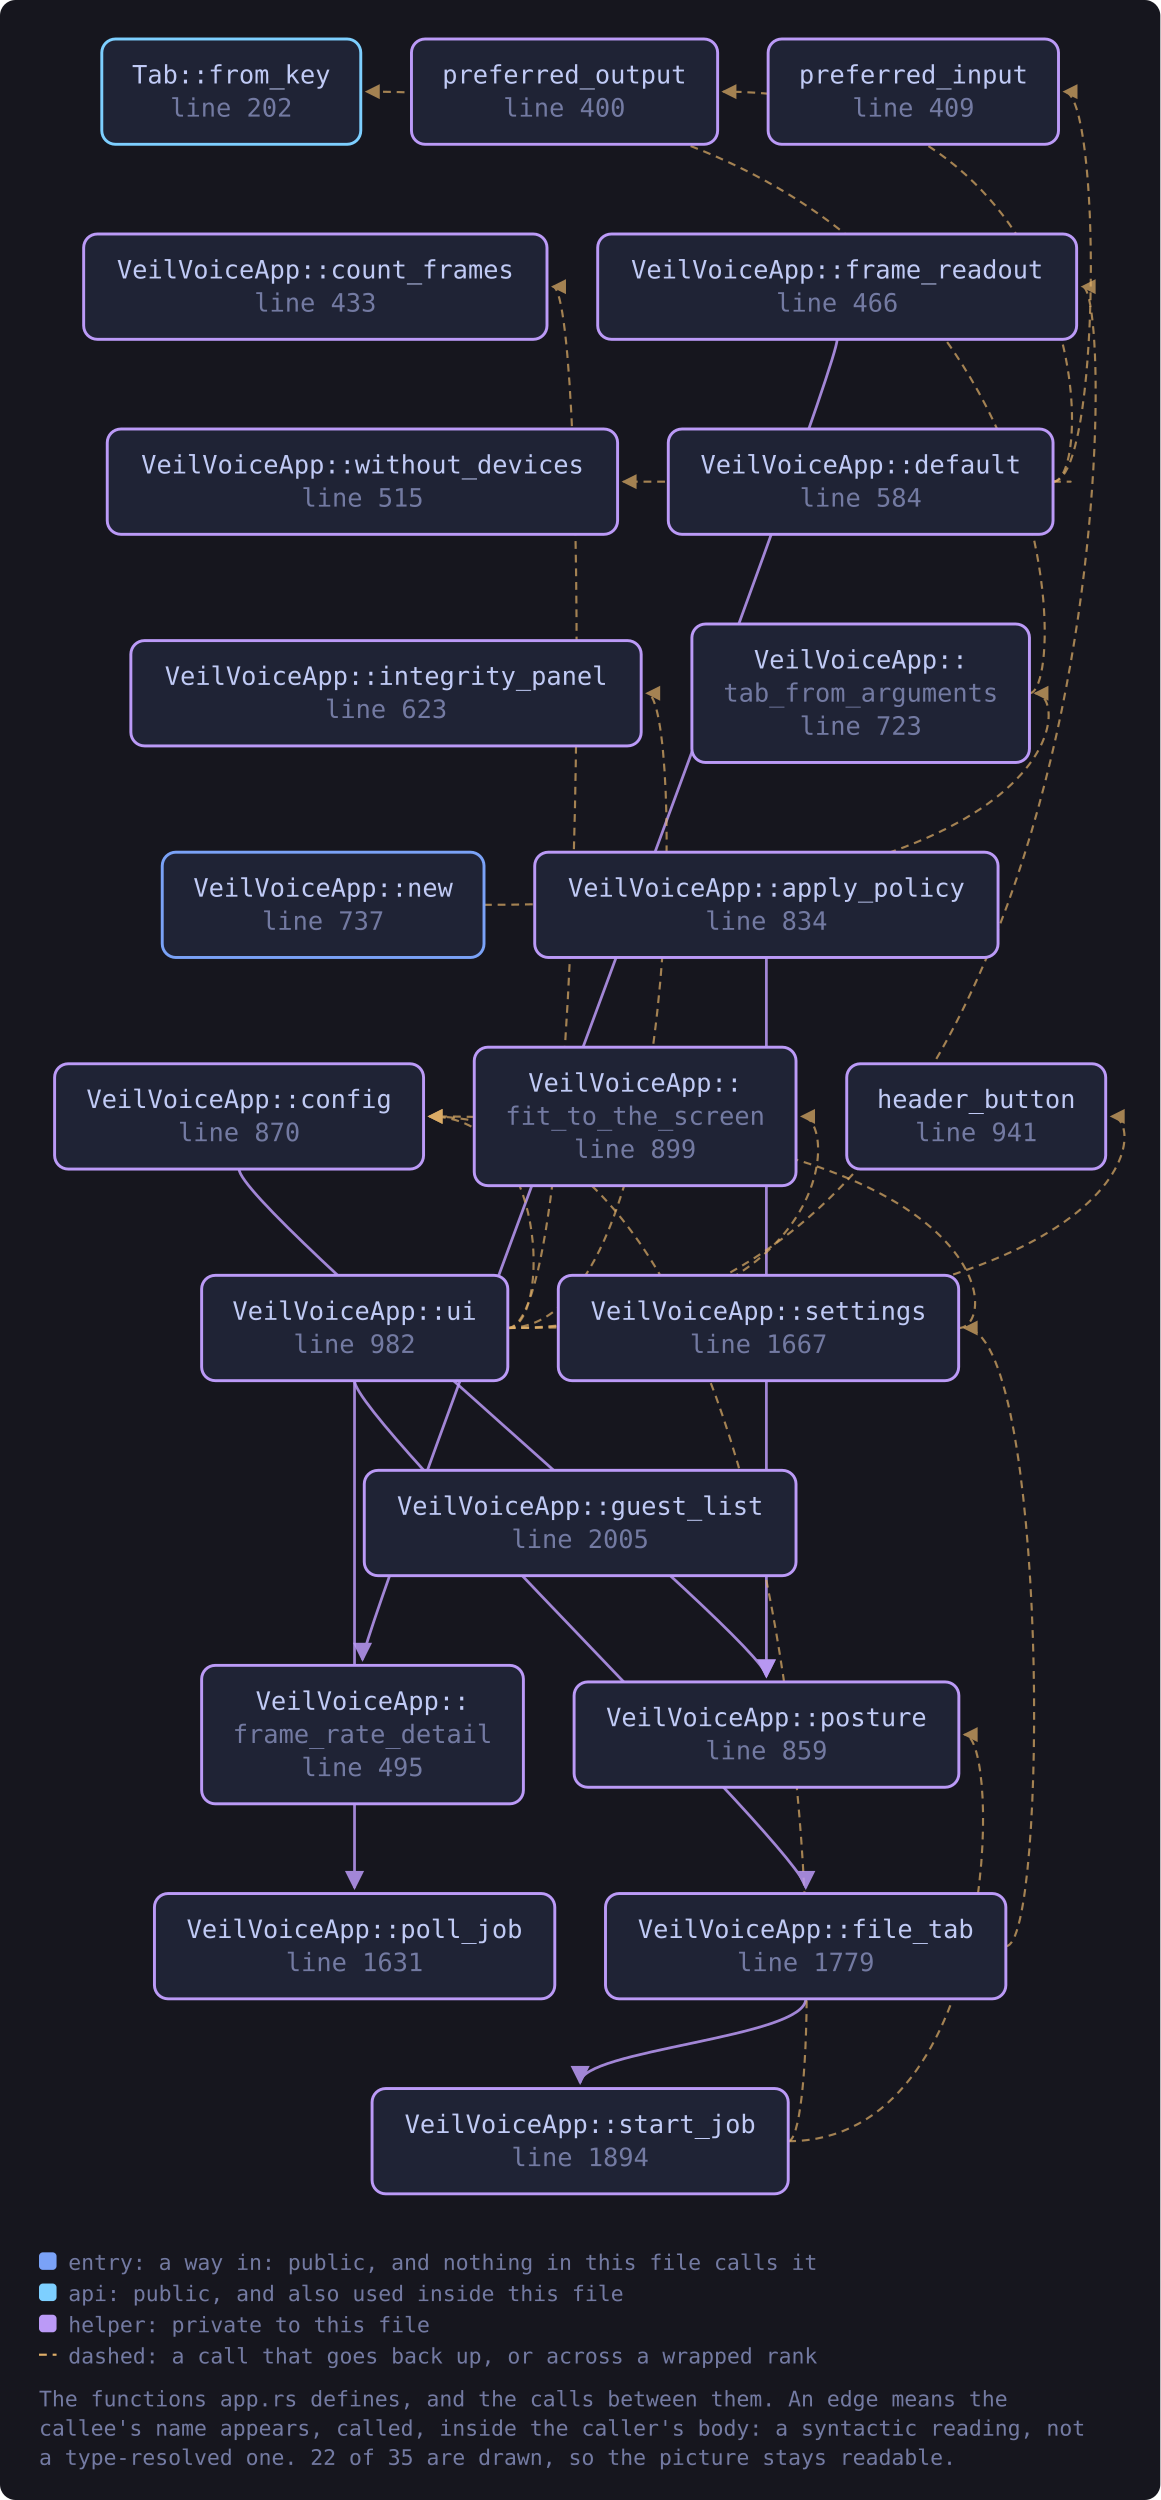
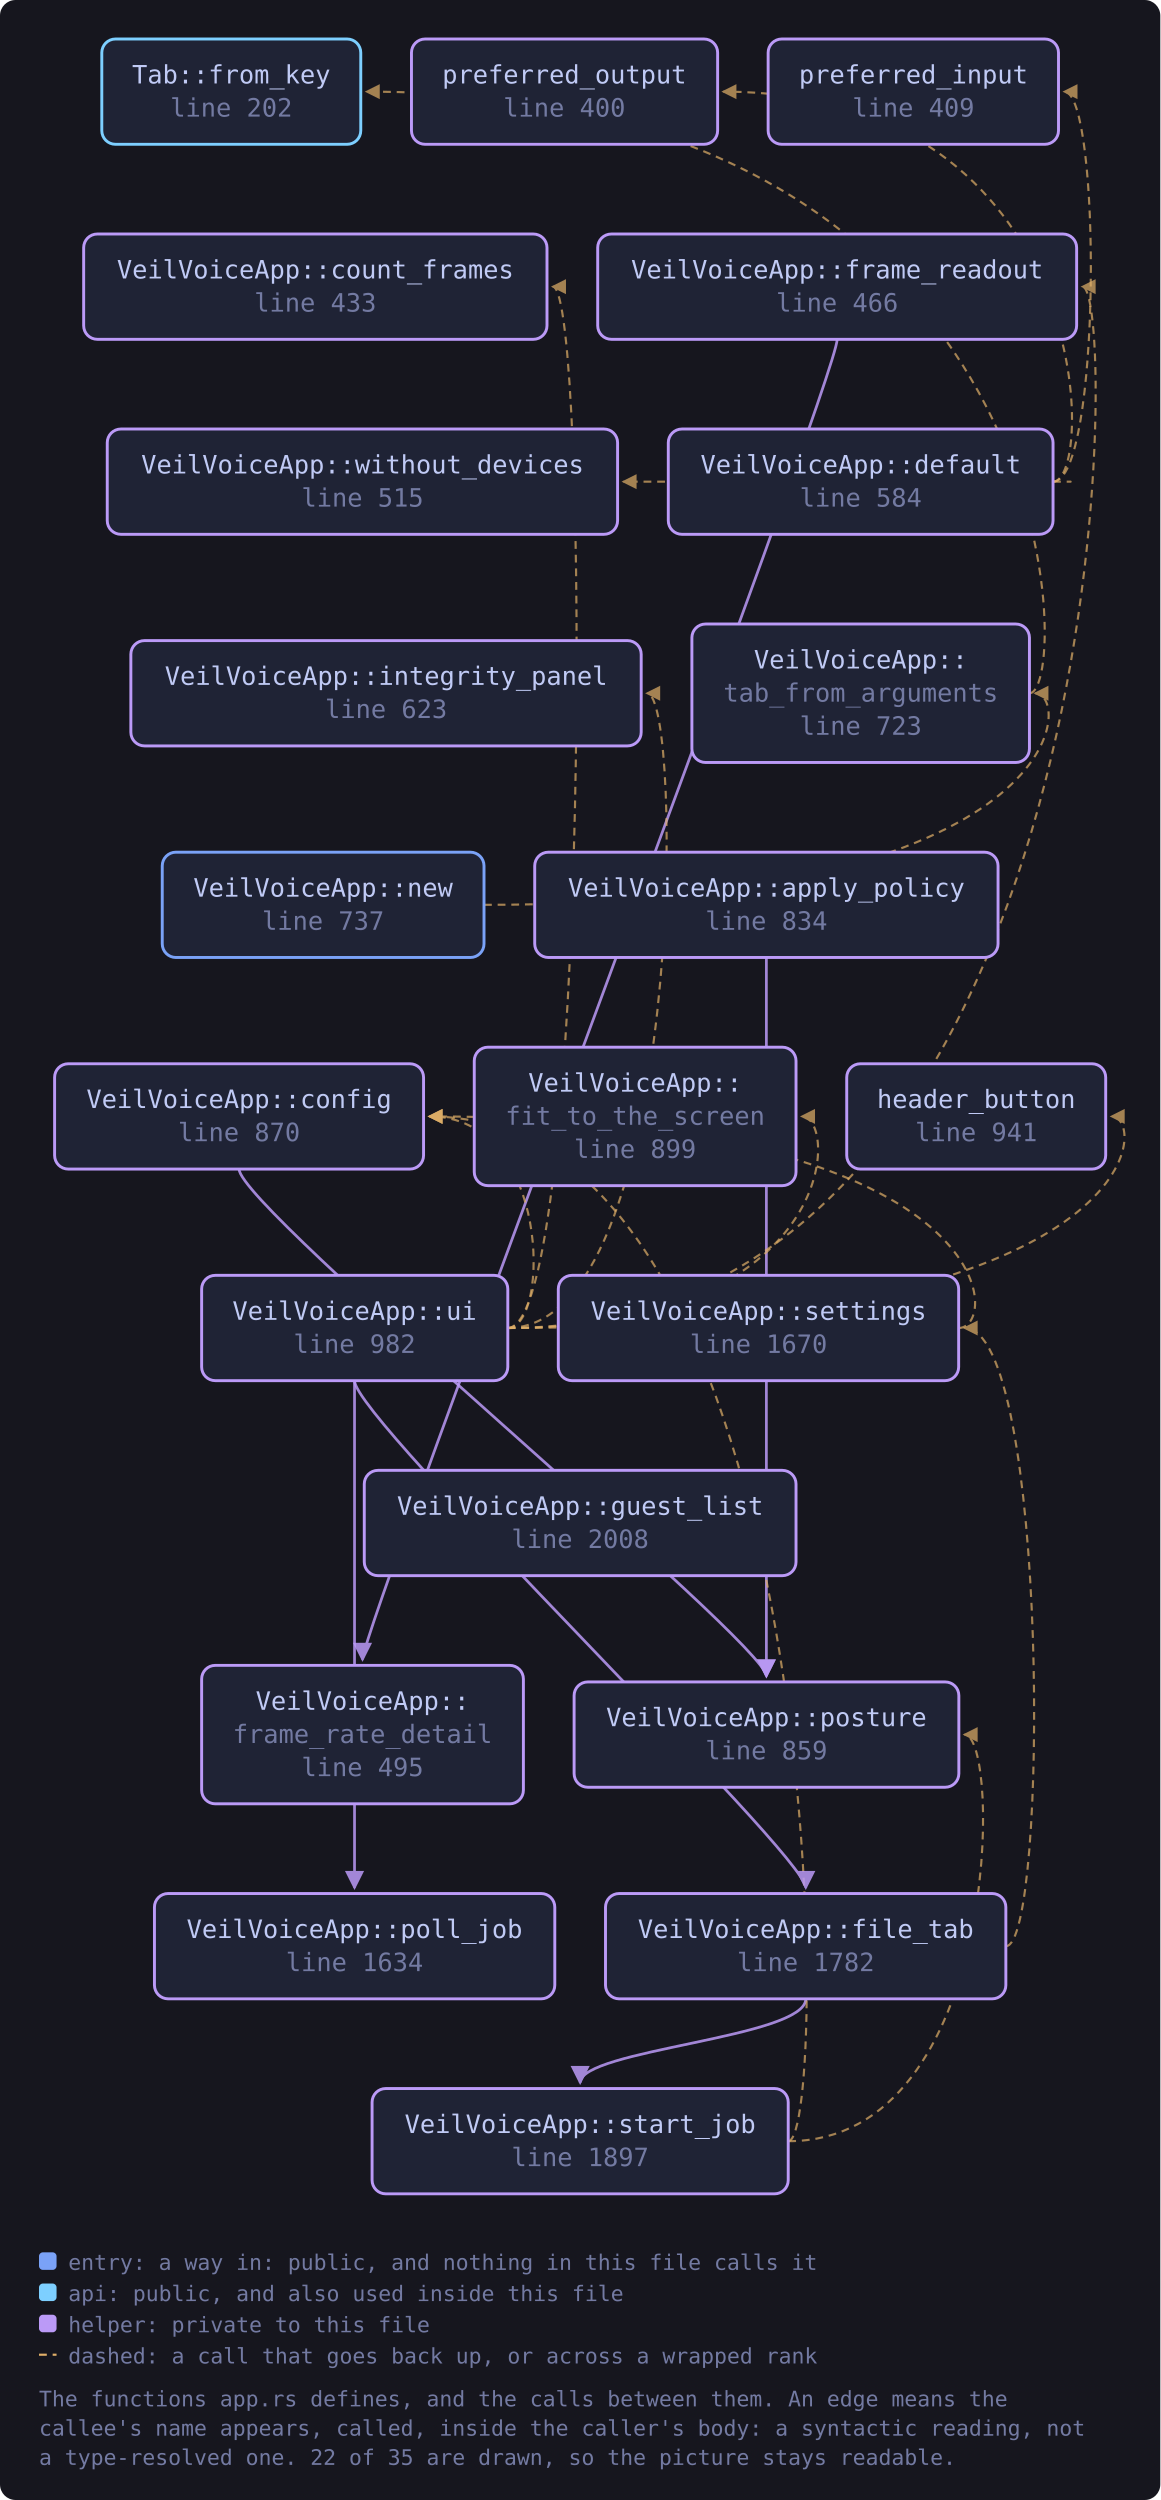
<svg xmlns="http://www.w3.org/2000/svg" viewBox="0 0 595 1282" width="595" height="1282" style="max-width:100%;height:auto" role="img" aria-label="flowchart">
  <defs>
    <marker id="a-muted" viewBox="0 0 8 8" refX="7" refY="4" markerWidth="7" markerHeight="7" orient="auto-start-reverse">
      <path d="M0 0 L8 4 L0 8 z" fill="var(--muted, #737aa2)" />
    </marker>
    <marker id="a-warn" viewBox="0 0 8 8" refX="7" refY="4" markerWidth="7" markerHeight="7" orient="auto-start-reverse">
      <path d="M0 0 L8 4 L0 8 z" fill="var(--warn, #e0af68)" />
    </marker>
    <marker id="a-accent" viewBox="0 0 8 8" refX="7" refY="4" markerWidth="7" markerHeight="7" orient="auto-start-reverse">
      <path d="M0 0 L8 4 L0 8 z" fill="var(--accent, #7aa2f7)" />
    </marker>
    <marker id="a-cyan" viewBox="0 0 8 8" refX="7" refY="4" markerWidth="7" markerHeight="7" orient="auto-start-reverse">
      <path d="M0 0 L8 4 L0 8 z" fill="var(--cyan, #7dcfff)" />
    </marker>
    <marker id="a-accent-2" viewBox="0 0 8 8" refX="7" refY="4" markerWidth="7" markerHeight="7" orient="auto-start-reverse">
      <path d="M0 0 L8 4 L0 8 z" fill="var(--accent-2, #bb9af7)" />
    </marker>
  </defs>
  <rect x="0" y="0" width="595" height="1282" fill="var(--bg-inset, #16161e)" rx="8" />
  <path d="M393.0 491.0 C 393.0 511.0, 393.0 842.5, 393.0 859.5" fill="none" stroke="var(--accent-2, #bb9af7)" stroke-width="1.4" opacity="0.85" marker-end="url(#a-accent-2)" />
  <path d="M122.6 599.5 C 122.6 619.5, 393.0 842.5, 393.0 859.5" fill="none" stroke="var(--accent-2, #bb9af7)" stroke-width="1.4" opacity="0.85" marker-end="url(#a-accent-2)" />
  <path d="M540.0 247.0 C 564.8 247.0, 564.8 47.0, 545.8 47.0" fill="none" stroke="var(--warn, #e0af68)" stroke-width="1.1" opacity="0.7" stroke-dasharray="4 3" marker-end="url(#a-warn)" />
  <path d="M540.0 247.0 C 562.0 247.0, 562.0 47.0, 370.9 47.0" fill="none" stroke="var(--warn, #e0af68)" stroke-width="1.1" opacity="0.7" stroke-dasharray="4 3" marker-end="url(#a-warn)" />
  <path d="M540.0 247.0 C 562.0 247.0, 562.0 247.0, 319.7 247.0" fill="none" stroke="var(--warn, #e0af68)" stroke-width="1.1" opacity="0.7" stroke-dasharray="4 3" marker-end="url(#a-warn)" />
  <path d="M515.8 998.0 C 537.8 998.0, 537.8 681.0, 494.6 681.0" fill="none" stroke="var(--warn, #e0af68)" stroke-width="1.1" opacity="0.7" stroke-dasharray="4 3" marker-end="url(#a-warn)" />
  <path d="M413.2 1025.0 C 413.2 1045.0, 297.5 1051.0, 297.5 1068.0" fill="none" stroke="var(--accent-2, #bb9af7)" stroke-width="1.4" opacity="0.85" marker-end="url(#a-accent-2)" />
  <path d="M429.3 174.0 C 429.3 194.0, 185.9 834.0, 185.9 851.0" fill="none" stroke="var(--accent-2, #bb9af7)" stroke-width="1.4" opacity="0.85" marker-end="url(#a-accent-2)" />
  <path d="M248.2 464.0 C 549.9 464.0, 549.9 355.5, 530.9 355.5" fill="none" stroke="var(--warn, #e0af68)" stroke-width="1.1" opacity="0.7" stroke-dasharray="4 3" marker-end="url(#a-warn)" />
  <path d="M491.6 681.0 C 513.6 681.0, 513.6 572.5, 220.2 572.5" fill="none" stroke="var(--warn, #e0af68)" stroke-width="1.1" opacity="0.7" stroke-dasharray="4 3" marker-end="url(#a-warn)" />
  <path d="M404.2 1098.0 C 426.2 1098.0, 426.2 572.5, 220.2 572.5" fill="none" stroke="var(--warn, #e0af68)" stroke-width="1.1" opacity="0.7" stroke-dasharray="4 3" marker-end="url(#a-warn)" />
  <path d="M404.2 1098.0 C 513.6 1098.0, 513.6 889.5, 494.6 889.5" fill="none" stroke="var(--warn, #e0af68)" stroke-width="1.1" opacity="0.7" stroke-dasharray="4 3" marker-end="url(#a-warn)" />
  <path d="M527.9 355.5 C 549.9 355.5, 549.9 47.0, 188.0 47.0" fill="none" stroke="var(--warn, #e0af68)" stroke-width="1.1" opacity="0.7" stroke-dasharray="4 3" marker-end="url(#a-warn)" />
  <path d="M260.3 681.0 C 282.3 681.0, 282.3 572.5, 220.2 572.5" fill="none" stroke="var(--warn, #e0af68)" stroke-width="1.1" opacity="0.7" stroke-dasharray="4 3" marker-end="url(#a-warn)" />
  <path d="M260.3 681.0 C 302.5 681.0, 302.5 147.0, 283.5 147.0" fill="none" stroke="var(--warn, #e0af68)" stroke-width="1.1" opacity="0.7" stroke-dasharray="4 3" marker-end="url(#a-warn)" />
  <path d="M181.8 708.0 C 181.8 728.0, 413.2 951.0, 413.2 968.0" fill="none" stroke="var(--accent-2, #bb9af7)" stroke-width="1.4" opacity="0.85" marker-end="url(#a-accent-2)" />
  <path d="M260.3 681.0 C 430.2 681.0, 430.2 572.5, 411.2 572.5" fill="none" stroke="var(--warn, #e0af68)" stroke-width="1.1" opacity="0.7" stroke-dasharray="4 3" marker-end="url(#a-warn)" />
  <path d="M260.3 681.0 C 574.1 681.0, 574.1 147.0, 555.1 147.0" fill="none" stroke="var(--warn, #e0af68)" stroke-width="1.1" opacity="0.7" stroke-dasharray="4 3" marker-end="url(#a-warn)" />
  <path d="M260.3 681.0 C 589.0 681.0, 589.0 572.5, 570.0 572.5" fill="none" stroke="var(--warn, #e0af68)" stroke-width="1.1" opacity="0.7" stroke-dasharray="4 3" marker-end="url(#a-warn)" />
  <path d="M260.3 681.0 C 350.8 681.0, 350.8 355.5, 331.8 355.5" fill="none" stroke="var(--warn, #e0af68)" stroke-width="1.1" opacity="0.7" stroke-dasharray="4 3" marker-end="url(#a-warn)" />
  <path d="M181.8 708.0 C 181.8 728.0, 181.8 951.0, 181.8 968.0" fill="none" stroke="var(--accent-2, #bb9af7)" stroke-width="1.4" opacity="0.85" marker-end="url(#a-accent-2)" />
  <a href="https://github.com/tilas01/veilvoice/blob/main/crates/veilvoice-gui/src/app.rs#L202" target="_blank" rel="noopener noreferrer">
    <rect x="52.2" y="20.0" width="132.8" height="54.0" rx="7" fill="var(--bg-soft, #1f2335)" stroke="var(--cyan, #7dcfff)" stroke-width="1.5" />
    <text x="118.6" y="42.8" font-family="ui-monospace, SFMono-Regular, Menlo, Consolas, monospace" font-size="13" fill="var(--fg, #c0caf5)" text-anchor="middle">Tab::from_key</text>
    <text x="118.6" y="59.8" font-family="ui-monospace, SFMono-Regular, Menlo, Consolas, monospace" font-size="13" fill="var(--muted, #737aa2)" text-anchor="middle">line 202</text>
  </a>
  <a href="https://github.com/tilas01/veilvoice/blob/main/crates/veilvoice-gui/src/app.rs#L400" target="_blank" rel="noopener noreferrer">
    <rect x="211.0" y="20.0" width="157.0" height="54.0" rx="7" fill="var(--bg-soft, #1f2335)" stroke="var(--accent-2, #bb9af7)" stroke-width="1.5" />
    <text x="289.4" y="42.8" font-family="ui-monospace, SFMono-Regular, Menlo, Consolas, monospace" font-size="13" fill="var(--fg, #c0caf5)" text-anchor="middle">preferred_output</text>
    <text x="289.4" y="59.8" font-family="ui-monospace, SFMono-Regular, Menlo, Consolas, monospace" font-size="13" fill="var(--muted, #737aa2)" text-anchor="middle">line 400</text>
  </a>
  <a href="https://github.com/tilas01/veilvoice/blob/main/crates/veilvoice-gui/src/app.rs#L409" target="_blank" rel="noopener noreferrer">
    <rect x="393.9" y="20.0" width="148.9" height="54.0" rx="7" fill="var(--bg-soft, #1f2335)" stroke="var(--accent-2, #bb9af7)" stroke-width="1.5" />
    <text x="468.4" y="42.8" font-family="ui-monospace, SFMono-Regular, Menlo, Consolas, monospace" font-size="13" fill="var(--fg, #c0caf5)" text-anchor="middle">preferred_input</text>
    <text x="468.4" y="59.8" font-family="ui-monospace, SFMono-Regular, Menlo, Consolas, monospace" font-size="13" fill="var(--muted, #737aa2)" text-anchor="middle">line 409</text>
  </a>
  <a href="https://github.com/tilas01/veilvoice/blob/main/crates/veilvoice-gui/src/app.rs#L433" target="_blank" rel="noopener noreferrer">
    <rect x="42.9" y="120.0" width="237.6" height="54.0" rx="7" fill="var(--bg-soft, #1f2335)" stroke="var(--accent-2, #bb9af7)" stroke-width="1.5" />
    <text x="161.7" y="142.8" font-family="ui-monospace, SFMono-Regular, Menlo, Consolas, monospace" font-size="13" fill="var(--fg, #c0caf5)" text-anchor="middle">VeilVoiceApp::count_frames</text>
    <text x="161.7" y="159.8" font-family="ui-monospace, SFMono-Regular, Menlo, Consolas, monospace" font-size="13" fill="var(--muted, #737aa2)" text-anchor="middle">line 433</text>
  </a>
  <a href="https://github.com/tilas01/veilvoice/blob/main/crates/veilvoice-gui/src/app.rs#L466" target="_blank" rel="noopener noreferrer">
    <rect x="306.5" y="120.0" width="245.6" height="54.0" rx="7" fill="var(--bg-soft, #1f2335)" stroke="var(--accent-2, #bb9af7)" stroke-width="1.5" />
    <text x="429.3" y="142.8" font-family="ui-monospace, SFMono-Regular, Menlo, Consolas, monospace" font-size="13" fill="var(--fg, #c0caf5)" text-anchor="middle">VeilVoiceApp::frame_readout</text>
    <text x="429.3" y="159.8" font-family="ui-monospace, SFMono-Regular, Menlo, Consolas, monospace" font-size="13" fill="var(--muted, #737aa2)" text-anchor="middle">line 466</text>
  </a>
  <a href="https://github.com/tilas01/veilvoice/blob/main/crates/veilvoice-gui/src/app.rs#L495" target="_blank" rel="noopener noreferrer">
    <rect x="103.4" y="854.0" width="165.0" height="71.0" rx="7" fill="var(--bg-soft, #1f2335)" stroke="var(--accent-2, #bb9af7)" stroke-width="1.5" />
    <text x="185.9" y="876.8" font-family="ui-monospace, SFMono-Regular, Menlo, Consolas, monospace" font-size="13" fill="var(--fg, #c0caf5)" text-anchor="middle">VeilVoiceApp::</text>
    <text x="185.9" y="893.8" font-family="ui-monospace, SFMono-Regular, Menlo, Consolas, monospace" font-size="13" fill="var(--muted, #737aa2)" text-anchor="middle">frame_rate_detail</text>
    <text x="185.9" y="910.8" font-family="ui-monospace, SFMono-Regular, Menlo, Consolas, monospace" font-size="13" fill="var(--muted, #737aa2)" text-anchor="middle">line 495</text>
  </a>
  <a href="https://github.com/tilas01/veilvoice/blob/main/crates/veilvoice-gui/src/app.rs#L515" target="_blank" rel="noopener noreferrer">
    <rect x="55.0" y="220.0" width="261.7" height="54.0" rx="7" fill="var(--bg-soft, #1f2335)" stroke="var(--accent-2, #bb9af7)" stroke-width="1.5" />
    <text x="185.9" y="242.8" font-family="ui-monospace, SFMono-Regular, Menlo, Consolas, monospace" font-size="13" fill="var(--fg, #c0caf5)" text-anchor="middle">VeilVoiceApp::without_devices</text>
    <text x="185.9" y="259.8" font-family="ui-monospace, SFMono-Regular, Menlo, Consolas, monospace" font-size="13" fill="var(--muted, #737aa2)" text-anchor="middle">line 515</text>
  </a>
  <a href="https://github.com/tilas01/veilvoice/blob/main/crates/veilvoice-gui/src/app.rs#L584" target="_blank" rel="noopener noreferrer">
    <rect x="342.7" y="220.0" width="197.3" height="54.0" rx="7" fill="var(--bg-soft, #1f2335)" stroke="var(--accent-2, #bb9af7)" stroke-width="1.5" />
    <text x="441.4" y="242.8" font-family="ui-monospace, SFMono-Regular, Menlo, Consolas, monospace" font-size="13" fill="var(--fg, #c0caf5)" text-anchor="middle">VeilVoiceApp::default</text>
    <text x="441.4" y="259.8" font-family="ui-monospace, SFMono-Regular, Menlo, Consolas, monospace" font-size="13" fill="var(--muted, #737aa2)" text-anchor="middle">line 584</text>
  </a>
  <a href="https://github.com/tilas01/veilvoice/blob/main/crates/veilvoice-gui/src/app.rs#L623" target="_blank" rel="noopener noreferrer">
    <rect x="67.1" y="328.5" width="261.7" height="54.0" rx="7" fill="var(--bg-soft, #1f2335)" stroke="var(--accent-2, #bb9af7)" stroke-width="1.5" />
    <text x="198.0" y="351.2" font-family="ui-monospace, SFMono-Regular, Menlo, Consolas, monospace" font-size="13" fill="var(--fg, #c0caf5)" text-anchor="middle">VeilVoiceApp::integrity_panel</text>
    <text x="198.0" y="368.2" font-family="ui-monospace, SFMono-Regular, Menlo, Consolas, monospace" font-size="13" fill="var(--muted, #737aa2)" text-anchor="middle">line 623</text>
  </a>
  <a href="https://github.com/tilas01/veilvoice/blob/main/crates/veilvoice-gui/src/app.rs#L723" target="_blank" rel="noopener noreferrer">
    <rect x="354.8" y="320.0" width="173.1" height="71.0" rx="7" fill="var(--bg-soft, #1f2335)" stroke="var(--accent-2, #bb9af7)" stroke-width="1.5" />
    <text x="441.4" y="342.8" font-family="ui-monospace, SFMono-Regular, Menlo, Consolas, monospace" font-size="13" fill="var(--fg, #c0caf5)" text-anchor="middle">VeilVoiceApp::</text>
    <text x="441.4" y="359.8" font-family="ui-monospace, SFMono-Regular, Menlo, Consolas, monospace" font-size="13" fill="var(--muted, #737aa2)" text-anchor="middle">tab_from_arguments</text>
    <text x="441.4" y="376.8" font-family="ui-monospace, SFMono-Regular, Menlo, Consolas, monospace" font-size="13" fill="var(--muted, #737aa2)" text-anchor="middle">line 723</text>
  </a>
  <a href="https://github.com/tilas01/veilvoice/blob/main/crates/veilvoice-gui/src/app.rs#L737" target="_blank" rel="noopener noreferrer">
    <rect x="83.2" y="437.0" width="165.0" height="54.0" rx="7" fill="var(--bg-soft, #1f2335)" stroke="var(--accent, #7aa2f7)" stroke-width="1.5" />
    <text x="165.7" y="459.8" font-family="ui-monospace, SFMono-Regular, Menlo, Consolas, monospace" font-size="13" fill="var(--fg, #c0caf5)" text-anchor="middle">VeilVoiceApp::new</text>
    <text x="165.7" y="476.8" font-family="ui-monospace, SFMono-Regular, Menlo, Consolas, monospace" font-size="13" fill="var(--muted, #737aa2)" text-anchor="middle">line 737</text>
  </a>
  <a href="https://github.com/tilas01/veilvoice/blob/main/crates/veilvoice-gui/src/app.rs#L834" target="_blank" rel="noopener noreferrer">
    <rect x="274.2" y="437.0" width="237.6" height="54.0" rx="7" fill="var(--bg-soft, #1f2335)" stroke="var(--accent-2, #bb9af7)" stroke-width="1.5" />
    <text x="393.0" y="459.8" font-family="ui-monospace, SFMono-Regular, Menlo, Consolas, monospace" font-size="13" fill="var(--fg, #c0caf5)" text-anchor="middle">VeilVoiceApp::apply_policy</text>
    <text x="393.0" y="476.8" font-family="ui-monospace, SFMono-Regular, Menlo, Consolas, monospace" font-size="13" fill="var(--muted, #737aa2)" text-anchor="middle">line 834</text>
  </a>
  <a href="https://github.com/tilas01/veilvoice/blob/main/crates/veilvoice-gui/src/app.rs#L859" target="_blank" rel="noopener noreferrer">
    <rect x="294.4" y="862.5" width="197.3" height="54.0" rx="7" fill="var(--bg-soft, #1f2335)" stroke="var(--accent-2, #bb9af7)" stroke-width="1.5" />
    <text x="393.0" y="885.2" font-family="ui-monospace, SFMono-Regular, Menlo, Consolas, monospace" font-size="13" fill="var(--fg, #c0caf5)" text-anchor="middle">VeilVoiceApp::posture</text>
    <text x="393.0" y="902.2" font-family="ui-monospace, SFMono-Regular, Menlo, Consolas, monospace" font-size="13" fill="var(--muted, #737aa2)" text-anchor="middle">line 859</text>
  </a>
  <a href="https://github.com/tilas01/veilvoice/blob/main/crates/veilvoice-gui/src/app.rs#L870" target="_blank" rel="noopener noreferrer">
    <rect x="28.0" y="545.5" width="189.2" height="54.0" rx="7" fill="var(--bg-soft, #1f2335)" stroke="var(--accent-2, #bb9af7)" stroke-width="1.5" />
    <text x="122.6" y="568.2" font-family="ui-monospace, SFMono-Regular, Menlo, Consolas, monospace" font-size="13" fill="var(--fg, #c0caf5)" text-anchor="middle">VeilVoiceApp::config</text>
    <text x="122.6" y="585.2" font-family="ui-monospace, SFMono-Regular, Menlo, Consolas, monospace" font-size="13" fill="var(--muted, #737aa2)" text-anchor="middle">line 870</text>
  </a>
  <a href="https://github.com/tilas01/veilvoice/blob/main/crates/veilvoice-gui/src/app.rs#L899" target="_blank" rel="noopener noreferrer">
    <rect x="243.2" y="537.0" width="165.0" height="71.0" rx="7" fill="var(--bg-soft, #1f2335)" stroke="var(--accent-2, #bb9af7)" stroke-width="1.5" />
    <text x="325.7" y="559.8" font-family="ui-monospace, SFMono-Regular, Menlo, Consolas, monospace" font-size="13" fill="var(--fg, #c0caf5)" text-anchor="middle">VeilVoiceApp::</text>
    <text x="325.7" y="576.8" font-family="ui-monospace, SFMono-Regular, Menlo, Consolas, monospace" font-size="13" fill="var(--muted, #737aa2)" text-anchor="middle">fit_to_the_screen</text>
    <text x="325.7" y="593.8" font-family="ui-monospace, SFMono-Regular, Menlo, Consolas, monospace" font-size="13" fill="var(--muted, #737aa2)" text-anchor="middle">line 899</text>
  </a>
  <a href="https://github.com/tilas01/veilvoice/blob/main/crates/veilvoice-gui/src/app.rs#L941" target="_blank" rel="noopener noreferrer">
    <rect x="434.2" y="545.5" width="132.8" height="54.0" rx="7" fill="var(--bg-soft, #1f2335)" stroke="var(--accent-2, #bb9af7)" stroke-width="1.5" />
    <text x="500.6" y="568.2" font-family="ui-monospace, SFMono-Regular, Menlo, Consolas, monospace" font-size="13" fill="var(--fg, #c0caf5)" text-anchor="middle">header_button</text>
    <text x="500.6" y="585.2" font-family="ui-monospace, SFMono-Regular, Menlo, Consolas, monospace" font-size="13" fill="var(--muted, #737aa2)" text-anchor="middle">line 941</text>
  </a>
  <a href="https://github.com/tilas01/veilvoice/blob/main/crates/veilvoice-gui/src/app.rs#L982" target="_blank" rel="noopener noreferrer">
    <rect x="103.4" y="654.0" width="157.0" height="54.0" rx="7" fill="var(--bg-soft, #1f2335)" stroke="var(--accent-2, #bb9af7)" stroke-width="1.5" />
    <text x="181.8" y="676.8" font-family="ui-monospace, SFMono-Regular, Menlo, Consolas, monospace" font-size="13" fill="var(--fg, #c0caf5)" text-anchor="middle">VeilVoiceApp::ui</text>
    <text x="181.8" y="693.8" font-family="ui-monospace, SFMono-Regular, Menlo, Consolas, monospace" font-size="13" fill="var(--muted, #737aa2)" text-anchor="middle">line 982</text>
  </a>
-   <a href="https://github.com/tilas01/veilvoice/blob/main/crates/veilvoice-gui/src/app.rs#L1631" target="_blank" rel="noopener noreferrer">
+   <a href="https://github.com/tilas01/veilvoice/blob/main/crates/veilvoice-gui/src/app.rs#L1634" target="_blank" rel="noopener noreferrer">
    <rect x="79.2" y="971.0" width="205.3" height="54.0" rx="7" fill="var(--bg-soft, #1f2335)" stroke="var(--accent-2, #bb9af7)" stroke-width="1.5" />
    <text x="181.8" y="993.8" font-family="ui-monospace, SFMono-Regular, Menlo, Consolas, monospace" font-size="13" fill="var(--fg, #c0caf5)" text-anchor="middle">VeilVoiceApp::poll_job</text>
-     <text x="181.8" y="1010.8" font-family="ui-monospace, SFMono-Regular, Menlo, Consolas, monospace" font-size="13" fill="var(--muted, #737aa2)" text-anchor="middle">line 1631</text>
+     <text x="181.8" y="1010.8" font-family="ui-monospace, SFMono-Regular, Menlo, Consolas, monospace" font-size="13" fill="var(--muted, #737aa2)" text-anchor="middle">line 1634</text>
  </a>
-   <a href="https://github.com/tilas01/veilvoice/blob/main/crates/veilvoice-gui/src/app.rs#L1667" target="_blank" rel="noopener noreferrer">
+   <a href="https://github.com/tilas01/veilvoice/blob/main/crates/veilvoice-gui/src/app.rs#L1670" target="_blank" rel="noopener noreferrer">
    <rect x="286.3" y="654.0" width="205.3" height="54.0" rx="7" fill="var(--bg-soft, #1f2335)" stroke="var(--accent-2, #bb9af7)" stroke-width="1.5" />
    <text x="389.0" y="676.8" font-family="ui-monospace, SFMono-Regular, Menlo, Consolas, monospace" font-size="13" fill="var(--fg, #c0caf5)" text-anchor="middle">VeilVoiceApp::settings</text>
-     <text x="389.0" y="693.8" font-family="ui-monospace, SFMono-Regular, Menlo, Consolas, monospace" font-size="13" fill="var(--muted, #737aa2)" text-anchor="middle">line 1667</text>
+     <text x="389.0" y="693.8" font-family="ui-monospace, SFMono-Regular, Menlo, Consolas, monospace" font-size="13" fill="var(--muted, #737aa2)" text-anchor="middle">line 1670</text>
  </a>
-   <a href="https://github.com/tilas01/veilvoice/blob/main/crates/veilvoice-gui/src/app.rs#L1779" target="_blank" rel="noopener noreferrer">
+   <a href="https://github.com/tilas01/veilvoice/blob/main/crates/veilvoice-gui/src/app.rs#L1782" target="_blank" rel="noopener noreferrer">
    <rect x="310.5" y="971.0" width="205.3" height="54.0" rx="7" fill="var(--bg-soft, #1f2335)" stroke="var(--accent-2, #bb9af7)" stroke-width="1.5" />
    <text x="413.2" y="993.8" font-family="ui-monospace, SFMono-Regular, Menlo, Consolas, monospace" font-size="13" fill="var(--fg, #c0caf5)" text-anchor="middle">VeilVoiceApp::file_tab</text>
-     <text x="413.2" y="1010.8" font-family="ui-monospace, SFMono-Regular, Menlo, Consolas, monospace" font-size="13" fill="var(--muted, #737aa2)" text-anchor="middle">line 1779</text>
+     <text x="413.2" y="1010.8" font-family="ui-monospace, SFMono-Regular, Menlo, Consolas, monospace" font-size="13" fill="var(--muted, #737aa2)" text-anchor="middle">line 1782</text>
  </a>
-   <a href="https://github.com/tilas01/veilvoice/blob/main/crates/veilvoice-gui/src/app.rs#L1894" target="_blank" rel="noopener noreferrer">
+   <a href="https://github.com/tilas01/veilvoice/blob/main/crates/veilvoice-gui/src/app.rs#L1897" target="_blank" rel="noopener noreferrer">
    <rect x="190.8" y="1071.0" width="213.4" height="54.0" rx="7" fill="var(--bg-soft, #1f2335)" stroke="var(--accent-2, #bb9af7)" stroke-width="1.5" />
    <text x="297.5" y="1093.8" font-family="ui-monospace, SFMono-Regular, Menlo, Consolas, monospace" font-size="13" fill="var(--fg, #c0caf5)" text-anchor="middle">VeilVoiceApp::start_job</text>
-     <text x="297.5" y="1110.8" font-family="ui-monospace, SFMono-Regular, Menlo, Consolas, monospace" font-size="13" fill="var(--muted, #737aa2)" text-anchor="middle">line 1894</text>
+     <text x="297.5" y="1110.8" font-family="ui-monospace, SFMono-Regular, Menlo, Consolas, monospace" font-size="13" fill="var(--muted, #737aa2)" text-anchor="middle">line 1897</text>
  </a>
-   <a href="https://github.com/tilas01/veilvoice/blob/main/crates/veilvoice-gui/src/app.rs#L2005" target="_blank" rel="noopener noreferrer">
+   <a href="https://github.com/tilas01/veilvoice/blob/main/crates/veilvoice-gui/src/app.rs#L2008" target="_blank" rel="noopener noreferrer">
    <rect x="186.8" y="754.0" width="221.4" height="54.0" rx="7" fill="var(--bg-soft, #1f2335)" stroke="var(--accent-2, #bb9af7)" stroke-width="1.5" />
    <text x="297.5" y="776.8" font-family="ui-monospace, SFMono-Regular, Menlo, Consolas, monospace" font-size="13" fill="var(--fg, #c0caf5)" text-anchor="middle">VeilVoiceApp::guest_list</text>
-     <text x="297.5" y="793.8" font-family="ui-monospace, SFMono-Regular, Menlo, Consolas, monospace" font-size="13" fill="var(--muted, #737aa2)" text-anchor="middle">line 2005</text>
+     <text x="297.5" y="793.8" font-family="ui-monospace, SFMono-Regular, Menlo, Consolas, monospace" font-size="13" fill="var(--muted, #737aa2)" text-anchor="middle">line 2008</text>
  </a>
  <rect x="20.0" y="1155.0" width="9" height="9" rx="2" fill="var(--accent, #7aa2f7)" />
  <text x="35.0" y="1164.0" font-family="ui-monospace, SFMono-Regular, Menlo, Consolas, monospace" font-size="11" fill="var(--muted, #737aa2)">entry: a way in: public, and nothing in this file calls it</text>
  <rect x="20.0" y="1171.0" width="9" height="9" rx="2" fill="var(--cyan, #7dcfff)" />
  <text x="35.0" y="1180.0" font-family="ui-monospace, SFMono-Regular, Menlo, Consolas, monospace" font-size="11" fill="var(--muted, #737aa2)">api: public, and also used inside this file</text>
  <rect x="20.0" y="1187.0" width="9" height="9" rx="2" fill="var(--accent-2, #bb9af7)" />
  <text x="35.0" y="1196.0" font-family="ui-monospace, SFMono-Regular, Menlo, Consolas, monospace" font-size="11" fill="var(--muted, #737aa2)">helper: private to this file</text>
  <path d="M20.0 1207.5 L29.0 1207.5" stroke="var(--warn, #e0af68)" stroke-width="1.1" stroke-dasharray="4 3" />
  <text x="35.0" y="1212.0" font-family="ui-monospace, SFMono-Regular, Menlo, Consolas, monospace" font-size="11" fill="var(--muted, #737aa2)">dashed: a call that goes back up, or across a wrapped rank</text>
  <text x="20.0" y="1234.0" font-family="ui-monospace, SFMono-Regular, Menlo, Consolas, monospace" font-size="11" fill="var(--muted, #737aa2)">The functions app.rs defines, and the calls between them. An edge means the</text>
  <text x="20.0" y="1249.0" font-family="ui-monospace, SFMono-Regular, Menlo, Consolas, monospace" font-size="11" fill="var(--muted, #737aa2)">callee's name appears, called, inside the caller's body: a syntactic reading, not</text>
  <text x="20.0" y="1264.0" font-family="ui-monospace, SFMono-Regular, Menlo, Consolas, monospace" font-size="11" fill="var(--muted, #737aa2)">a type-resolved one. 22 of 35 are drawn, so the picture stays readable.</text>
</svg>
